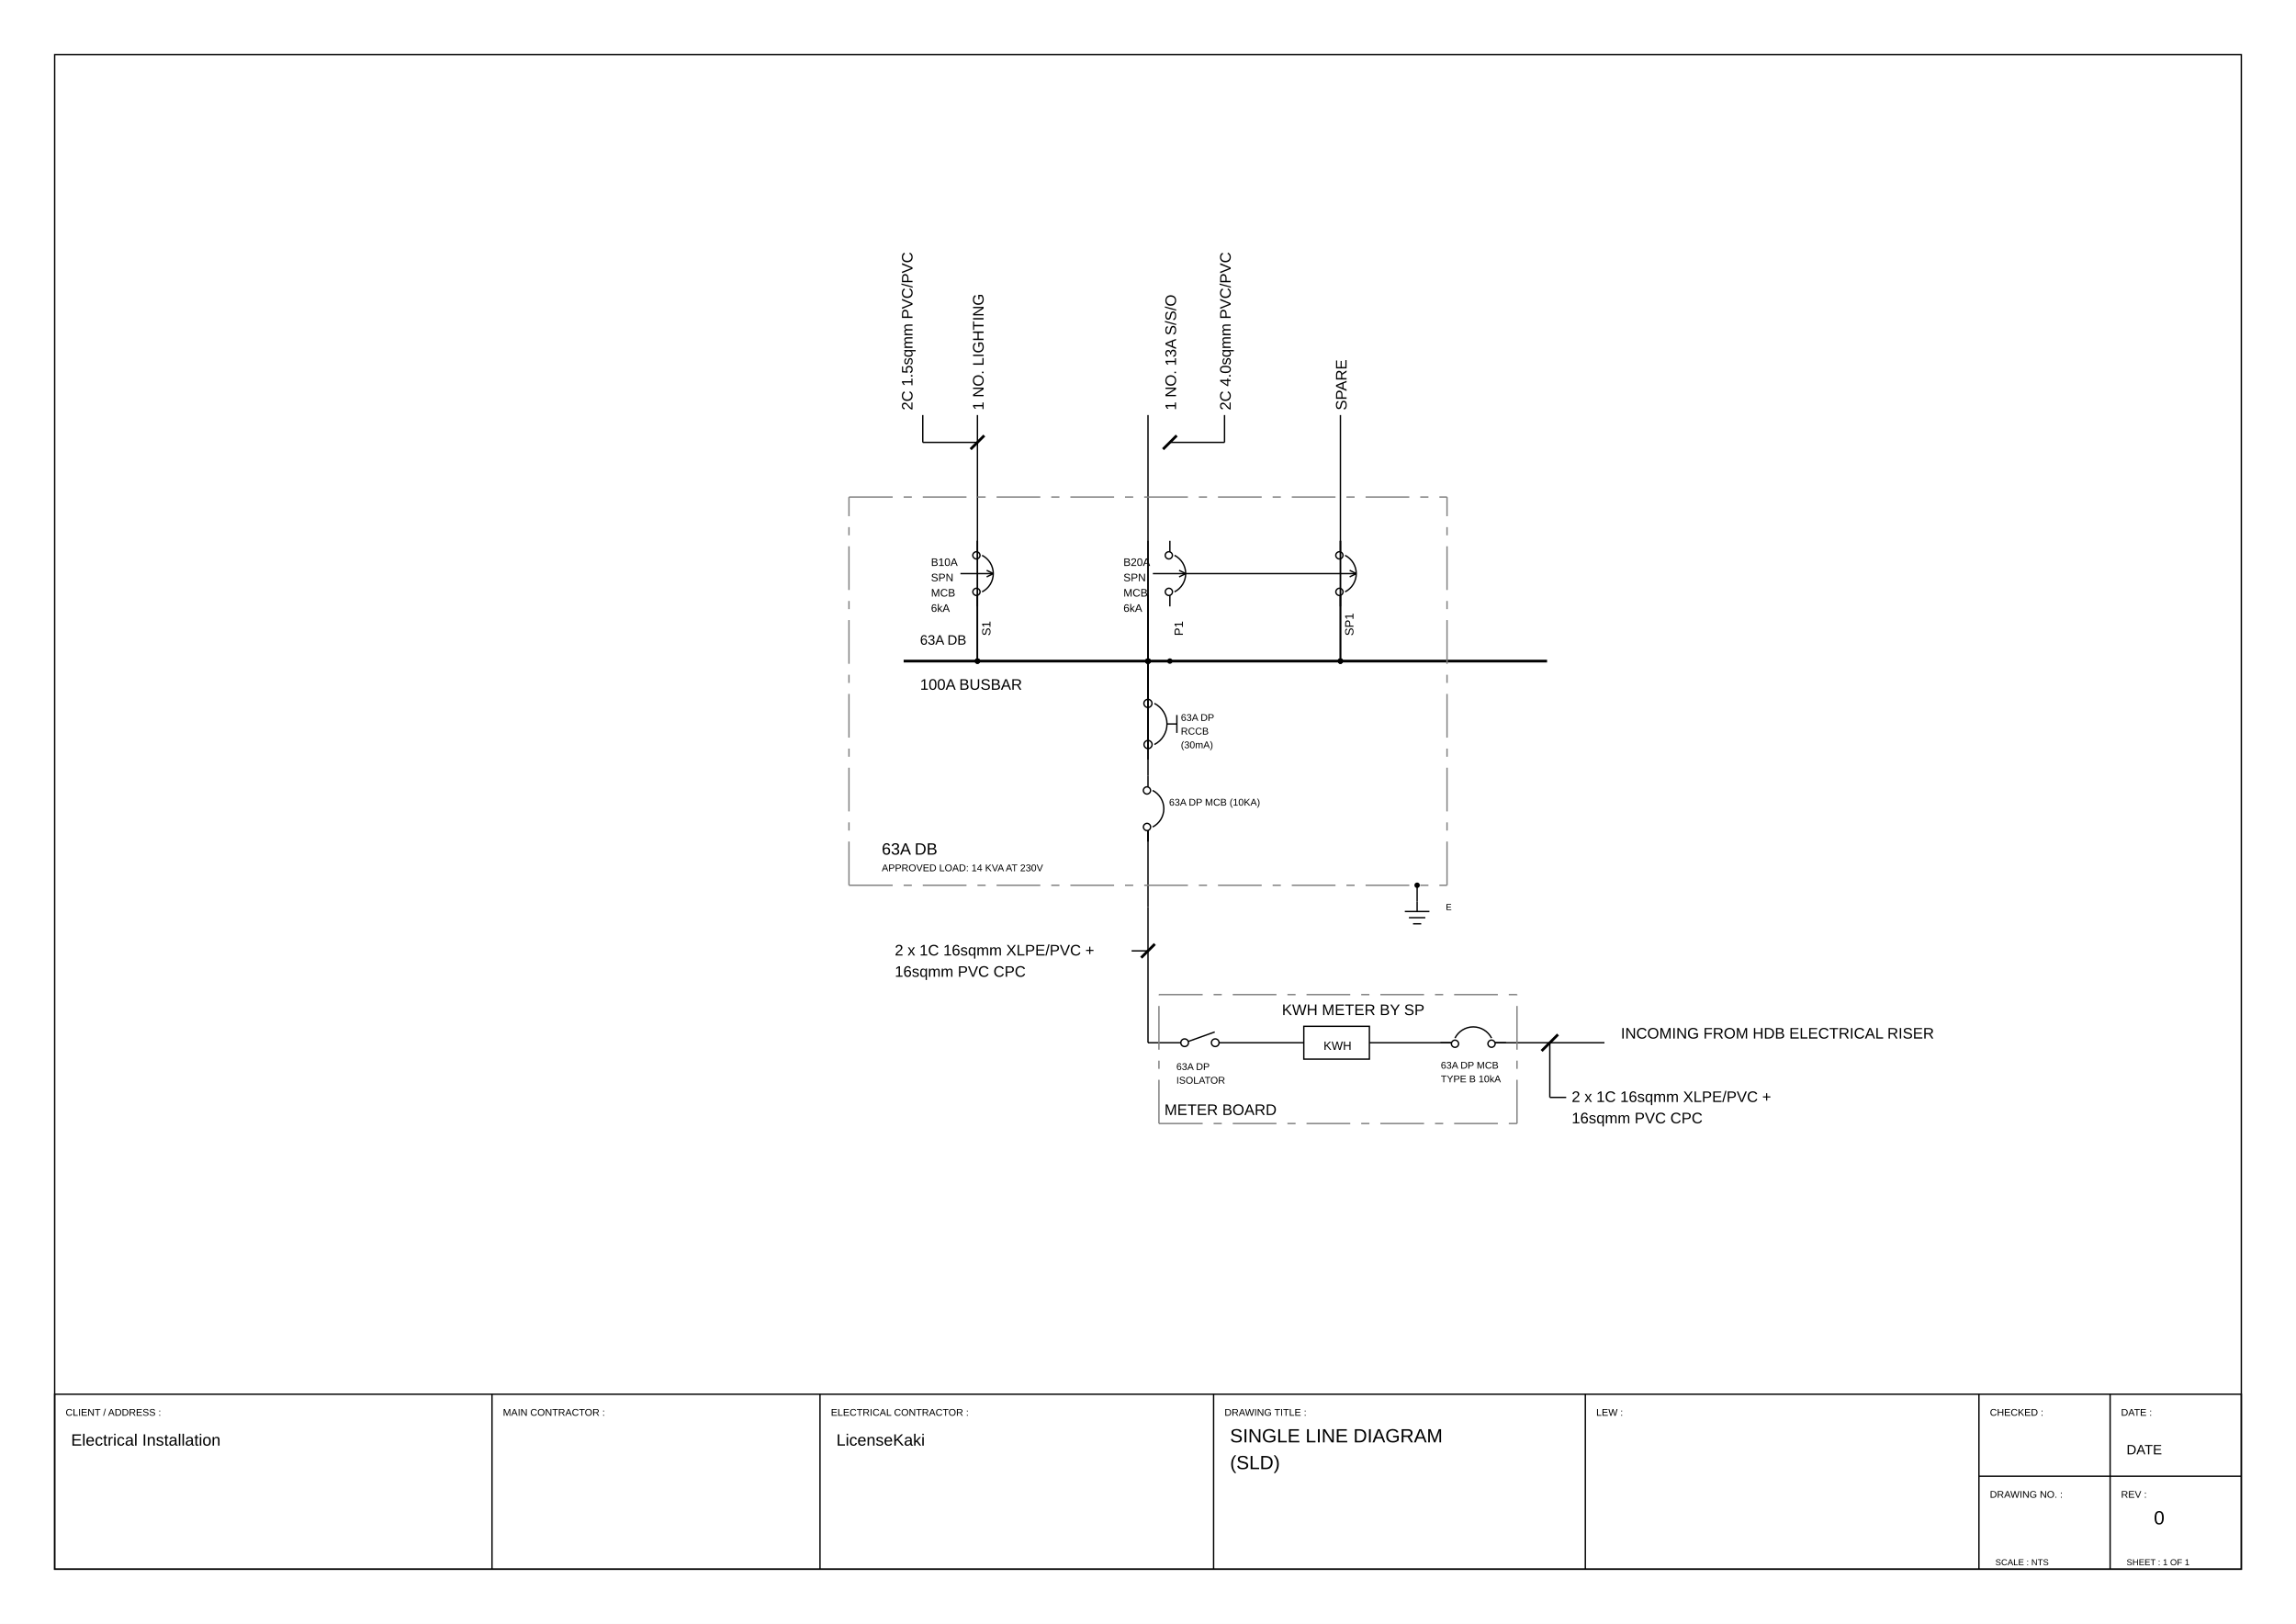
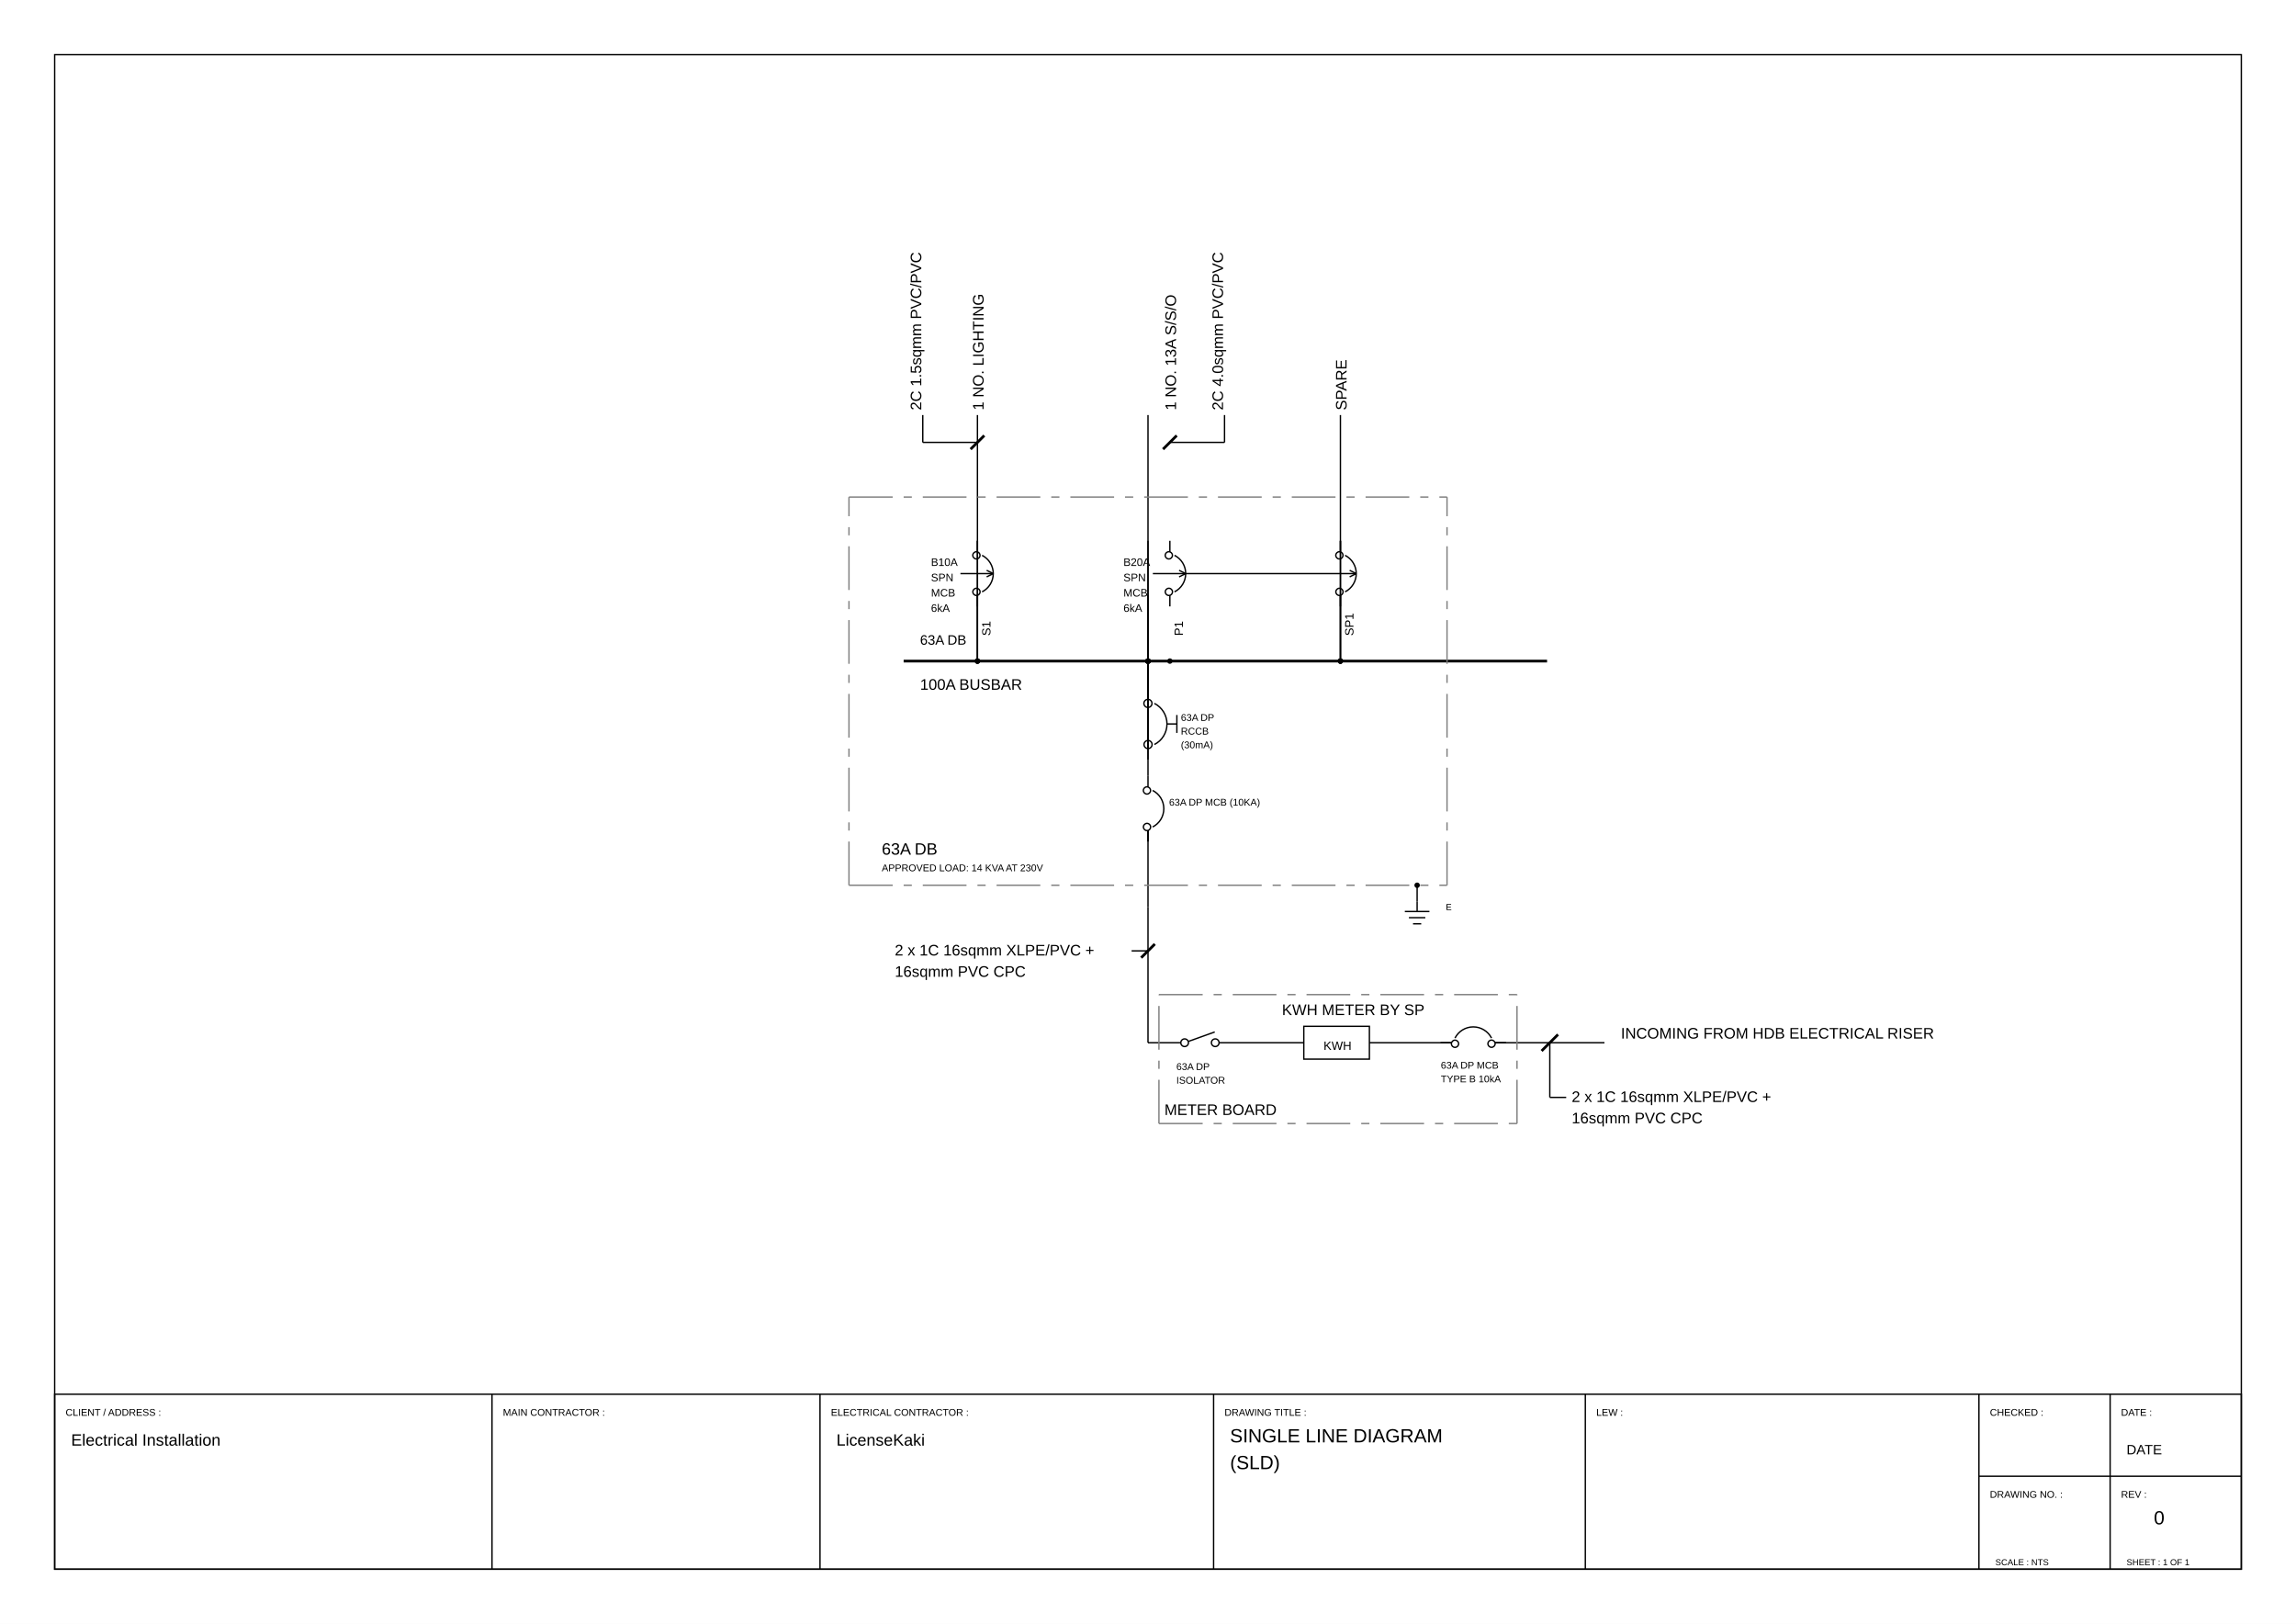
<svg xmlns="http://www.w3.org/2000/svg" viewBox="0 0 420.0 297.0" width="420.0mm" height="297.0mm">
  <rect width="420.0" height="297.0" fill="white" />
  <polygon points="10.00,287.00 410.00,287.00 410.00,10.00 10.00,10.00" stroke="#000000" stroke-width="0.25" fill="none" />
  <polygon points="10.00,287.00 410.00,287.00 410.00,255.00 10.00,255.00" stroke="#000000" stroke-width="0.25" fill="none" />
  <line x1="90.00" y1="255.00" x2="90.00" y2="287.00" stroke="#000000" stroke-width="0.25" fill="none" />
  <line x1="150.00" y1="255.00" x2="150.00" y2="287.00" stroke="#000000" stroke-width="0.25" fill="none" />
  <line x1="222.00" y1="255.00" x2="222.00" y2="287.00" stroke="#000000" stroke-width="0.25" fill="none" />
  <line x1="290.00" y1="255.00" x2="290.00" y2="287.00" stroke="#000000" stroke-width="0.25" fill="none" />
  <line x1="362.00" y1="255.00" x2="362.00" y2="287.00" stroke="#000000" stroke-width="0.25" fill="none" />
  <line x1="362.00" y1="270.00" x2="410.00" y2="270.00" stroke="#000000" stroke-width="0.25" fill="none" />
  <line x1="386.00" y1="255.00" x2="386.00" y2="287.00" stroke="#000000" stroke-width="0.25" fill="none" />
  <text x="12.00" y="258.94" font-family="Arial, Helvetica, sans-serif" font-size="1.8" fill="#000000">CLIENT / ADDRESS :</text>
  <text x="92.00" y="258.94" font-family="Arial, Helvetica, sans-serif" font-size="1.8" fill="#000000">MAIN CONTRACTOR :</text>
  <text x="152.00" y="258.94" font-family="Arial, Helvetica, sans-serif" font-size="1.8" fill="#000000">ELECTRICAL CONTRACTOR :</text>
  <text x="224.00" y="258.94" font-family="Arial, Helvetica, sans-serif" font-size="1.8" fill="#000000">DRAWING TITLE :</text>
  <text x="292.00" y="258.94" font-family="Arial, Helvetica, sans-serif" font-size="1.8" fill="#000000">LEW :</text>
  <text x="364.00" y="258.94" font-family="Arial, Helvetica, sans-serif" font-size="1.8" fill="#000000">CHECKED :</text>
  <text x="388.00" y="258.94" font-family="Arial, Helvetica, sans-serif" font-size="1.8" fill="#000000">DATE :</text>
  <text x="364.00" y="273.94" font-family="Arial, Helvetica, sans-serif" font-size="1.8" fill="#000000">DRAWING NO. :</text>
  <text x="388.00" y="273.94" font-family="Arial, Helvetica, sans-serif" font-size="1.8" fill="#000000">REV :</text>
  <circle cx="222.30" cy="190.71" r="0.70" stroke="#000000" stroke-width="0.25" fill="none" />
  <circle cx="216.70" cy="190.71" r="0.70" stroke="#000000" stroke-width="0.25" fill="none" />
  <polyline points="217.36,190.48 222.21,188.74" stroke="#000000" stroke-width="0.25" fill="none" />
  <text x="215.18" y="195.70" font-family="Arial, Helvetica, sans-serif" font-size="1.8" fill="#000000">
    <tspan x="215.18">63A DP</tspan>
    <tspan x="215.18" dy="2.5">ISOLATOR</tspan>
  </text>
  <polygon points="238.50,187.71 250.50,187.71 250.50,193.71 238.50,193.71" stroke="#000000" stroke-width="0.25" fill="none" />
  <text x="242.10" y="192.02" font-family="Arial, Helvetica, sans-serif" font-size="2.2" fill="#000000">KWH</text>
  <text x="234.50" y="185.65" font-family="Arial, Helvetica, sans-serif" font-size="2.8" fill="#000000">KWH METER BY SP</text>
  <path d="M 272.84,189.86 A 3.75,3.75 0 0,0 266.16,189.86" stroke="#000000" stroke-width="0.25" fill="none" />
  <circle cx="266.16" cy="190.90" r="0.66" stroke="#000000" stroke-width="0.25" fill="none" />
  <circle cx="272.84" cy="190.89" r="0.66" stroke="#000000" stroke-width="0.25" fill="none" />
  <line x1="265.50" y1="190.71" x2="263.50" y2="190.71" stroke="#000000" stroke-width="0.25" fill="none" />
  <line x1="273.50" y1="190.71" x2="275.50" y2="190.71" stroke="#000000" stroke-width="0.25" fill="none" />
  <text x="263.56" y="195.45" font-family="Arial, Helvetica, sans-serif" font-size="1.8" fill="#000000">
    <tspan x="263.56">63A DP MCB</tspan>
    <tspan x="263.56" dy="2.5">TYPE B 10kA</tspan>
  </text>
  <text x="296.50" y="189.95" font-family="Arial, Helvetica, sans-serif" font-size="2.8" fill="#000000">INCOMING FROM HDB ELECTRICAL RISER</text>
  <text x="287.50" y="201.55" font-family="Arial, Helvetica, sans-serif" font-size="2.8" fill="#000000">
    <tspan x="287.50">2 x 1C 16sqmm XLPE/PVC +</tspan>
    <tspan x="287.50" dy="3.9">16sqmm PVC CPC</tspan>
  </text>
  <text x="163.68" y="174.75" font-family="Arial, Helvetica, sans-serif" font-size="2.8" fill="#000000">
    <tspan x="163.68">2 x 1C 16sqmm XLPE/PVC +</tspan>
    <tspan x="163.68" dy="3.9">16sqmm PVC CPC</tspan>
  </text>
  <text x="213.00" y="203.93" font-family="Arial, Helvetica, sans-serif" font-size="2.8" fill="#000000">METER BOARD</text>
  <path d="M 210.85,151.25 A 3.75,3.75 0 0,0 210.85,144.57" stroke="#000000" stroke-width="0.25" fill="none" />
  <circle cx="209.81" cy="144.57" r="0.66" stroke="#000000" stroke-width="0.25" fill="none" />
  <circle cx="209.82" cy="151.25" r="0.66" stroke="#000000" stroke-width="0.25" fill="none" />
  <line x1="210.00" y1="151.91" x2="210.00" y2="153.91" stroke="#000000" stroke-width="0.25" fill="none" />
  <line x1="210.00" y1="143.91" x2="210.00" y2="141.91" stroke="#000000" stroke-width="0.25" fill="none" />
  <text x="213.85" y="147.35" font-family="Arial, Helvetica, sans-serif" font-size="1.8" fill="#000000">63A DP MCB (10KA)</text>
  <path d="M 211.17,136.17 A 4.22,4.22 0 0,0 211.17,128.65" stroke="#000000" stroke-width="0.25" fill="none" />
  <circle cx="209.99" cy="128.65" r="0.74" stroke="#000000" stroke-width="0.25" fill="none" />
  <circle cx="210.01" cy="136.17" r="0.74" stroke="#000000" stroke-width="0.25" fill="none" />
  <line x1="213.47" y1="132.41" x2="215.28" y2="132.41" stroke="#000000" stroke-width="0.25" fill="none" />
  <line x1="215.28" y1="134.05" x2="215.28" y2="130.77" stroke="#000000" stroke-width="0.25" fill="none" />
  <line x1="210.00" y1="136.91" x2="210.00" y2="138.91" stroke="#000000" stroke-width="0.25" fill="none" />
  <line x1="210.00" y1="127.91" x2="210.00" y2="125.91" stroke="#000000" stroke-width="0.25" fill="none" />
  <text x="216.01" y="131.85" font-family="Arial, Helvetica, sans-serif" font-size="1.8" fill="#000000">
    <tspan x="216.01">63A DP</tspan>
    <tspan x="216.01" dy="2.5">RCCB </tspan>
    <tspan x="216.01" dy="2.5">(30mA)</tspan>
  </text>
  <line x1="165.30" y1="120.91" x2="283.00" y2="120.91" stroke="#000000" stroke-width="0.50" fill="none" />
  <text x="168.30" y="117.91" font-family="Arial, Helvetica, sans-serif" font-size="2.5" fill="#000000">63A DB</text>
  <text x="168.30" y="126.15" font-family="Arial, Helvetica, sans-serif" font-size="2.8" fill="#000000">100A BUSBAR</text>
  <text x="180.30" y="117.17" font-family="Arial, Helvetica, sans-serif" font-size="2.2" fill="#000000" transform="rotate(-90.0,180.30,116.29)">S1</text>
  <path d="M 179.65,108.25 A 3.75,3.75 0 0,0 179.65,101.57" stroke="#000000" stroke-width="0.25" fill="none" />
  <circle cx="178.61" cy="101.57" r="0.66" stroke="#000000" stroke-width="0.25" fill="none" />
  <circle cx="178.62" cy="108.25" r="0.66" stroke="#000000" stroke-width="0.25" fill="none" />
  <line x1="178.80" y1="108.91" x2="178.80" y2="110.91" stroke="#000000" stroke-width="0.25" fill="none" />
  <line x1="178.80" y1="100.91" x2="178.80" y2="98.91" stroke="#000000" stroke-width="0.25" fill="none" />
  <line x1="175.69" y1="104.91" x2="181.69" y2="104.91" stroke="#000000" stroke-width="0.25" fill="none" />
  <line x1="181.69" y1="104.91" x2="180.49" y2="104.31" stroke="#000000" stroke-width="0.25" fill="none" />
  <line x1="181.69" y1="104.91" x2="180.49" y2="105.51" stroke="#000000" stroke-width="0.25" fill="none" />
  <text x="170.30" y="103.51" font-family="Arial, Helvetica, sans-serif" font-size="2.0" fill="#000000">
    <tspan x="170.30">B10A</tspan>
    <tspan x="170.30" dy="2.8">SPN</tspan>
    <tspan x="170.30" dy="2.8">MCB</tspan>
    <tspan x="170.30" dy="2.8">6kA</tspan>
  </text>
  <text x="178.80" y="76.15" font-family="Arial, Helvetica, sans-serif" font-size="2.8" fill="#000000" transform="rotate(-90.0,178.80,75.03)">1 NO. LIGHTING</text>
  <text x="215.50" y="117.17" font-family="Arial, Helvetica, sans-serif" font-size="2.2" fill="#000000" transform="rotate(-90.0,215.50,116.29)">P1</text>
  <path d="M 214.85,108.25 A 3.75,3.75 0 0,0 214.85,101.57" stroke="#000000" stroke-width="0.25" fill="none" />
  <circle cx="213.81" cy="101.57" r="0.66" stroke="#000000" stroke-width="0.25" fill="none" />
  <circle cx="213.82" cy="108.25" r="0.66" stroke="#000000" stroke-width="0.25" fill="none" />
  <line x1="214.00" y1="108.91" x2="214.00" y2="110.91" stroke="#000000" stroke-width="0.25" fill="none" />
  <line x1="214.00" y1="100.91" x2="214.00" y2="98.91" stroke="#000000" stroke-width="0.25" fill="none" />
  <line x1="210.89" y1="104.91" x2="216.89" y2="104.91" stroke="#000000" stroke-width="0.25" fill="none" />
  <line x1="216.89" y1="104.91" x2="215.69" y2="104.31" stroke="#000000" stroke-width="0.25" fill="none" />
  <line x1="216.89" y1="104.91" x2="215.69" y2="105.51" stroke="#000000" stroke-width="0.25" fill="none" />
  <text x="205.50" y="103.51" font-family="Arial, Helvetica, sans-serif" font-size="2.0" fill="#000000">
    <tspan x="205.50">B20A</tspan>
    <tspan x="205.50" dy="2.8">SPN</tspan>
    <tspan x="205.50" dy="2.8">MCB</tspan>
    <tspan x="205.50" dy="2.8">6kA</tspan>
  </text>
  <text x="214.00" y="76.15" font-family="Arial, Helvetica, sans-serif" font-size="2.8" fill="#000000" transform="rotate(-90.0,214.00,75.03)">1 NO. 13A S/S/O</text>
  <text x="246.70" y="117.17" font-family="Arial, Helvetica, sans-serif" font-size="2.2" fill="#000000" transform="rotate(-90.0,246.70,116.29)">SP1</text>
  <path d="M 246.05,108.25 A 3.75,3.75 0 0,0 246.05,101.57" stroke="#000000" stroke-width="0.25" fill="none" />
  <circle cx="245.01" cy="101.57" r="0.66" stroke="#000000" stroke-width="0.25" fill="none" />
  <circle cx="245.02" cy="108.25" r="0.66" stroke="#000000" stroke-width="0.25" fill="none" />
  <line x1="245.20" y1="108.91" x2="245.20" y2="110.91" stroke="#000000" stroke-width="0.25" fill="none" />
  <line x1="245.20" y1="100.91" x2="245.20" y2="98.91" stroke="#000000" stroke-width="0.25" fill="none" />
  <line x1="216.89" y1="104.91" x2="248.09" y2="104.91" stroke="#000000" stroke-width="0.25" fill="none" />
  <line x1="248.09" y1="104.91" x2="246.89" y2="104.31" stroke="#000000" stroke-width="0.25" fill="none" />
  <line x1="248.09" y1="104.91" x2="246.89" y2="105.51" stroke="#000000" stroke-width="0.25" fill="none" />
  <text x="245.20" y="76.15" font-family="Arial, Helvetica, sans-serif" font-size="2.8" fill="#000000" transform="rotate(-90.0,245.20,75.03)">SPARE</text>
-   <text x="165.80" y="76.15" font-family="Arial, Helvetica, sans-serif" font-size="2.8" fill="#000000" transform="rotate(-90.0,165.80,75.03)">2C 1.5sqmm PVC/PVC</text>
-   <text x="224.00" y="76.15" font-family="Arial, Helvetica, sans-serif" font-size="2.8" fill="#000000" transform="rotate(-90.0,224.00,75.03)">2C 4.0sqmm PVC/PVC</text>
+   <text x="167.40" y="76.15" font-family="Arial, Helvetica, sans-serif" font-size="2.8" fill="#000000" transform="rotate(-90.0,167.40,75.03)">2C 1.5sqmm PVC/PVC</text>
+   <text x="222.60" y="76.15" font-family="Arial, Helvetica, sans-serif" font-size="2.8" fill="#000000" transform="rotate(-90.0,222.60,75.03)">2C 4.0sqmm PVC/PVC</text>
  <text x="161.30" y="156.31" font-family="Arial, Helvetica, sans-serif" font-size="3.0" fill="#000000">63A DB</text>
  <text x="161.30" y="159.35" font-family="Arial, Helvetica, sans-serif" font-size="1.8" fill="#000000">APPROVED LOAD: 14 KVA AT 230V</text>
  <line x1="259.23" y1="164.91" x2="259.23" y2="166.71" stroke="#000000" stroke-width="0.25" fill="none" />
  <line x1="256.98" y1="166.71" x2="261.48" y2="166.71" stroke="#000000" stroke-width="0.25" fill="none" />
  <line x1="257.73" y1="167.84" x2="260.73" y2="167.84" stroke="#000000" stroke-width="0.25" fill="none" />
  <line x1="258.48" y1="168.96" x2="259.98" y2="168.96" stroke="#000000" stroke-width="0.25" fill="none" />
  <text x="264.48" y="166.44" font-family="Arial, Helvetica, sans-serif" font-size="1.6" fill="#000000">E</text>
  <line x1="210.00" y1="190.71" x2="216.00" y2="190.71" stroke="#000000" stroke-width="0.25" fill="none" />
  <line x1="223.00" y1="190.71" x2="238.50" y2="190.71" stroke="#000000" stroke-width="0.25" fill="none" />
  <line x1="250.50" y1="190.71" x2="265.50" y2="190.71" stroke="#000000" stroke-width="0.25" fill="none" />
  <line x1="273.50" y1="190.71" x2="293.50" y2="190.71" stroke="#000000" stroke-width="0.25" fill="none" />
  <line x1="283.50" y1="190.71" x2="283.50" y2="200.71" stroke="#000000" stroke-width="0.25" fill="none" />
  <line x1="210.00" y1="190.71" x2="210.00" y2="165.91" stroke="#000000" stroke-width="0.25" fill="none" />
  <line x1="210.00" y1="165.91" x2="210.00" y2="151.91" stroke="#000000" stroke-width="0.25" fill="none" />
  <line x1="210.00" y1="153.91" x2="210.00" y2="151.91" stroke="#000000" stroke-width="0.25" fill="none" />
  <line x1="210.00" y1="120.91" x2="210.00" y2="141.91" stroke="#000000" stroke-width="0.25" fill="none" />
  <line x1="210.00" y1="120.91" x2="210.00" y2="136.91" stroke="#000000" stroke-width="0.25" fill="none" />
  <line x1="210.00" y1="120.91" x2="210.00" y2="136.91" stroke="#000000" stroke-width="0.25" fill="none" />
  <line x1="210.00" y1="120.91" x2="210.00" y2="125.91" stroke="#000000" stroke-width="0.25" fill="none" />
  <line x1="210.00" y1="125.91" x2="210.00" y2="120.91" stroke="#000000" stroke-width="0.25" fill="none" />
  <line x1="178.80" y1="120.91" x2="178.80" y2="108.91" stroke="#000000" stroke-width="0.25" fill="none" />
  <line x1="178.80" y1="120.91" x2="178.80" y2="98.91" stroke="#000000" stroke-width="0.25" fill="none" />
  <line x1="178.80" y1="120.91" x2="178.80" y2="75.91" stroke="#000000" stroke-width="0.25" fill="none" />
  <line x1="210.00" y1="120.91" x2="210.00" y2="108.91" stroke="#000000" stroke-width="0.25" fill="none" />
  <line x1="210.00" y1="120.91" x2="210.00" y2="98.91" stroke="#000000" stroke-width="0.25" fill="none" />
  <line x1="210.00" y1="120.91" x2="210.00" y2="75.91" stroke="#000000" stroke-width="0.25" fill="none" />
  <line x1="245.20" y1="120.91" x2="245.20" y2="108.91" stroke="#000000" stroke-width="0.25" fill="none" />
  <line x1="245.20" y1="120.91" x2="245.20" y2="98.91" stroke="#000000" stroke-width="0.25" fill="none" />
  <line x1="245.20" y1="120.91" x2="245.20" y2="75.91" stroke="#000000" stroke-width="0.25" fill="none" />
  <line x1="168.80" y1="80.91" x2="168.80" y2="75.91" stroke="#000000" stroke-width="0.25" fill="none" />
  <line x1="224.00" y1="80.91" x2="224.00" y2="75.91" stroke="#000000" stroke-width="0.25" fill="none" />
  <line x1="259.23" y1="161.91" x2="259.23" y2="164.91" stroke="#000000" stroke-width="0.25" fill="none" />
  <line x1="282.00" y1="192.21" x2="285.00" y2="189.21" stroke="#000000" stroke-width="0.50" fill="none" />
  <line x1="208.75" y1="175.16" x2="211.25" y2="172.66" stroke="#000000" stroke-width="0.50" fill="none" />
  <line x1="177.55" y1="82.16" x2="180.05" y2="79.66" stroke="#000000" stroke-width="0.50" fill="none" />
  <line x1="212.75" y1="82.16" x2="215.25" y2="79.66" stroke="#000000" stroke-width="0.50" fill="none" />
  <line x1="283.50" y1="200.71" x2="286.50" y2="200.71" stroke="#000000" stroke-width="0.25" fill="none" />
  <line x1="210.00" y1="173.91" x2="207.00" y2="173.91" stroke="#000000" stroke-width="0.25" fill="none" />
  <line x1="168.80" y1="80.91" x2="178.80" y2="80.91" stroke="#000000" stroke-width="0.25" fill="none" />
  <line x1="214.00" y1="80.91" x2="224.00" y2="80.91" stroke="#000000" stroke-width="0.25" fill="none" />
  <line x1="212.00" y1="205.49" x2="220.00" y2="205.49" stroke="#808080" stroke-width="0.25" fill="none" />
  <line x1="222.00" y1="205.49" x2="223.50" y2="205.49" stroke="#808080" stroke-width="0.25" fill="none" />
  <line x1="225.50" y1="205.49" x2="233.50" y2="205.49" stroke="#808080" stroke-width="0.25" fill="none" />
  <line x1="235.50" y1="205.49" x2="237.00" y2="205.49" stroke="#808080" stroke-width="0.25" fill="none" />
  <line x1="239.00" y1="205.49" x2="247.00" y2="205.49" stroke="#808080" stroke-width="0.25" fill="none" />
  <line x1="249.00" y1="205.49" x2="250.50" y2="205.49" stroke="#808080" stroke-width="0.25" fill="none" />
  <line x1="252.50" y1="205.49" x2="260.50" y2="205.49" stroke="#808080" stroke-width="0.25" fill="none" />
  <line x1="262.50" y1="205.49" x2="264.00" y2="205.49" stroke="#808080" stroke-width="0.25" fill="none" />
  <line x1="266.00" y1="205.49" x2="274.00" y2="205.49" stroke="#808080" stroke-width="0.25" fill="none" />
  <line x1="276.00" y1="205.49" x2="277.50" y2="205.49" stroke="#808080" stroke-width="0.25" fill="none" />
  <line x1="212.00" y1="181.91" x2="220.00" y2="181.91" stroke="#808080" stroke-width="0.25" fill="none" />
  <line x1="222.00" y1="181.91" x2="223.50" y2="181.91" stroke="#808080" stroke-width="0.25" fill="none" />
  <line x1="225.50" y1="181.91" x2="233.50" y2="181.91" stroke="#808080" stroke-width="0.25" fill="none" />
  <line x1="235.50" y1="181.91" x2="237.00" y2="181.91" stroke="#808080" stroke-width="0.25" fill="none" />
  <line x1="239.00" y1="181.91" x2="247.00" y2="181.91" stroke="#808080" stroke-width="0.25" fill="none" />
  <line x1="249.00" y1="181.91" x2="250.50" y2="181.91" stroke="#808080" stroke-width="0.25" fill="none" />
  <line x1="252.50" y1="181.91" x2="260.50" y2="181.91" stroke="#808080" stroke-width="0.25" fill="none" />
  <line x1="262.50" y1="181.91" x2="264.00" y2="181.91" stroke="#808080" stroke-width="0.25" fill="none" />
  <line x1="266.00" y1="181.91" x2="274.00" y2="181.91" stroke="#808080" stroke-width="0.25" fill="none" />
  <line x1="276.00" y1="181.91" x2="277.50" y2="181.91" stroke="#808080" stroke-width="0.25" fill="none" />
  <line x1="212.00" y1="205.49" x2="212.00" y2="197.49" stroke="#808080" stroke-width="0.25" fill="none" />
  <line x1="212.00" y1="195.49" x2="212.00" y2="193.99" stroke="#808080" stroke-width="0.25" fill="none" />
  <line x1="212.00" y1="191.99" x2="212.00" y2="183.99" stroke="#808080" stroke-width="0.25" fill="none" />
  <line x1="212.00" y1="181.99" x2="212.00" y2="181.91" stroke="#808080" stroke-width="0.25" fill="none" />
  <line x1="277.50" y1="205.49" x2="277.50" y2="197.49" stroke="#808080" stroke-width="0.25" fill="none" />
  <line x1="277.50" y1="195.49" x2="277.50" y2="193.99" stroke="#808080" stroke-width="0.25" fill="none" />
  <line x1="277.50" y1="191.99" x2="277.50" y2="183.99" stroke="#808080" stroke-width="0.25" fill="none" />
  <line x1="277.50" y1="181.99" x2="277.50" y2="181.91" stroke="#808080" stroke-width="0.25" fill="none" />
  <line x1="155.30" y1="161.91" x2="163.30" y2="161.91" stroke="#808080" stroke-width="0.25" fill="none" />
  <line x1="165.30" y1="161.91" x2="166.80" y2="161.91" stroke="#808080" stroke-width="0.25" fill="none" />
  <line x1="168.80" y1="161.91" x2="176.80" y2="161.91" stroke="#808080" stroke-width="0.25" fill="none" />
  <line x1="178.80" y1="161.91" x2="180.30" y2="161.91" stroke="#808080" stroke-width="0.25" fill="none" />
  <line x1="182.30" y1="161.91" x2="190.30" y2="161.91" stroke="#808080" stroke-width="0.25" fill="none" />
  <line x1="192.30" y1="161.91" x2="193.80" y2="161.91" stroke="#808080" stroke-width="0.25" fill="none" />
  <line x1="195.80" y1="161.91" x2="203.80" y2="161.91" stroke="#808080" stroke-width="0.25" fill="none" />
  <line x1="205.80" y1="161.91" x2="207.30" y2="161.91" stroke="#808080" stroke-width="0.25" fill="none" />
  <line x1="209.30" y1="161.91" x2="217.30" y2="161.91" stroke="#808080" stroke-width="0.25" fill="none" />
  <line x1="219.30" y1="161.91" x2="220.80" y2="161.91" stroke="#808080" stroke-width="0.25" fill="none" />
  <line x1="222.80" y1="161.91" x2="230.80" y2="161.91" stroke="#808080" stroke-width="0.25" fill="none" />
  <line x1="232.80" y1="161.91" x2="234.30" y2="161.91" stroke="#808080" stroke-width="0.25" fill="none" />
  <line x1="236.30" y1="161.91" x2="244.30" y2="161.91" stroke="#808080" stroke-width="0.25" fill="none" />
  <line x1="246.30" y1="161.91" x2="247.80" y2="161.91" stroke="#808080" stroke-width="0.25" fill="none" />
  <line x1="249.80" y1="161.91" x2="257.80" y2="161.91" stroke="#808080" stroke-width="0.25" fill="none" />
  <line x1="259.80" y1="161.91" x2="261.30" y2="161.91" stroke="#808080" stroke-width="0.25" fill="none" />
  <line x1="263.30" y1="161.91" x2="264.70" y2="161.91" stroke="#808080" stroke-width="0.25" fill="none" />
  <line x1="155.30" y1="90.91" x2="163.30" y2="90.91" stroke="#808080" stroke-width="0.25" fill="none" />
  <line x1="165.30" y1="90.91" x2="166.80" y2="90.91" stroke="#808080" stroke-width="0.25" fill="none" />
  <line x1="168.80" y1="90.91" x2="176.80" y2="90.91" stroke="#808080" stroke-width="0.25" fill="none" />
  <line x1="178.80" y1="90.91" x2="180.30" y2="90.91" stroke="#808080" stroke-width="0.25" fill="none" />
  <line x1="182.30" y1="90.91" x2="190.30" y2="90.91" stroke="#808080" stroke-width="0.25" fill="none" />
  <line x1="192.30" y1="90.91" x2="193.80" y2="90.91" stroke="#808080" stroke-width="0.25" fill="none" />
  <line x1="195.80" y1="90.91" x2="203.80" y2="90.91" stroke="#808080" stroke-width="0.25" fill="none" />
  <line x1="205.80" y1="90.91" x2="207.30" y2="90.91" stroke="#808080" stroke-width="0.25" fill="none" />
  <line x1="209.30" y1="90.91" x2="217.30" y2="90.91" stroke="#808080" stroke-width="0.25" fill="none" />
  <line x1="219.30" y1="90.91" x2="220.80" y2="90.91" stroke="#808080" stroke-width="0.25" fill="none" />
  <line x1="222.80" y1="90.91" x2="230.80" y2="90.91" stroke="#808080" stroke-width="0.25" fill="none" />
  <line x1="232.80" y1="90.91" x2="234.30" y2="90.91" stroke="#808080" stroke-width="0.25" fill="none" />
  <line x1="236.30" y1="90.91" x2="244.30" y2="90.91" stroke="#808080" stroke-width="0.25" fill="none" />
  <line x1="246.30" y1="90.91" x2="247.80" y2="90.91" stroke="#808080" stroke-width="0.25" fill="none" />
  <line x1="249.80" y1="90.91" x2="257.80" y2="90.91" stroke="#808080" stroke-width="0.25" fill="none" />
  <line x1="259.80" y1="90.91" x2="261.30" y2="90.91" stroke="#808080" stroke-width="0.25" fill="none" />
  <line x1="263.30" y1="90.91" x2="264.70" y2="90.91" stroke="#808080" stroke-width="0.25" fill="none" />
  <line x1="155.30" y1="161.91" x2="155.30" y2="153.91" stroke="#808080" stroke-width="0.25" fill="none" />
  <line x1="155.30" y1="151.91" x2="155.30" y2="150.41" stroke="#808080" stroke-width="0.25" fill="none" />
  <line x1="155.30" y1="148.41" x2="155.30" y2="140.41" stroke="#808080" stroke-width="0.25" fill="none" />
  <line x1="155.30" y1="138.41" x2="155.30" y2="136.91" stroke="#808080" stroke-width="0.25" fill="none" />
  <line x1="155.30" y1="134.91" x2="155.30" y2="126.91" stroke="#808080" stroke-width="0.25" fill="none" />
  <line x1="155.30" y1="124.91" x2="155.30" y2="123.41" stroke="#808080" stroke-width="0.25" fill="none" />
  <line x1="155.30" y1="121.41" x2="155.30" y2="113.41" stroke="#808080" stroke-width="0.25" fill="none" />
  <line x1="155.30" y1="111.41" x2="155.30" y2="109.91" stroke="#808080" stroke-width="0.25" fill="none" />
  <line x1="155.30" y1="107.91" x2="155.30" y2="99.91" stroke="#808080" stroke-width="0.25" fill="none" />
  <line x1="155.30" y1="97.91" x2="155.30" y2="96.41" stroke="#808080" stroke-width="0.25" fill="none" />
  <line x1="155.30" y1="94.41" x2="155.30" y2="90.91" stroke="#808080" stroke-width="0.25" fill="none" />
  <line x1="264.70" y1="161.91" x2="264.70" y2="153.91" stroke="#808080" stroke-width="0.25" fill="none" />
  <line x1="264.70" y1="151.91" x2="264.70" y2="150.41" stroke="#808080" stroke-width="0.25" fill="none" />
  <line x1="264.70" y1="148.41" x2="264.70" y2="140.41" stroke="#808080" stroke-width="0.25" fill="none" />
  <line x1="264.70" y1="138.41" x2="264.70" y2="136.91" stroke="#808080" stroke-width="0.25" fill="none" />
  <line x1="264.70" y1="134.91" x2="264.70" y2="126.91" stroke="#808080" stroke-width="0.25" fill="none" />
  <line x1="264.70" y1="124.91" x2="264.70" y2="123.41" stroke="#808080" stroke-width="0.25" fill="none" />
  <line x1="264.70" y1="121.41" x2="264.70" y2="113.41" stroke="#808080" stroke-width="0.25" fill="none" />
  <line x1="264.70" y1="111.41" x2="264.70" y2="109.91" stroke="#808080" stroke-width="0.25" fill="none" />
  <line x1="264.70" y1="107.91" x2="264.70" y2="99.91" stroke="#808080" stroke-width="0.25" fill="none" />
  <line x1="264.70" y1="97.91" x2="264.70" y2="96.41" stroke="#808080" stroke-width="0.25" fill="none" />
  <line x1="264.70" y1="94.41" x2="264.70" y2="90.91" stroke="#808080" stroke-width="0.25" fill="none" />
  <circle cx="178.80" cy="120.91" r="0.50" fill="rgb(0,0,0)" stroke="none" />
  <circle cx="214.00" cy="120.91" r="0.50" fill="rgb(0,0,0)" stroke="none" />
  <circle cx="245.20" cy="120.91" r="0.50" fill="rgb(0,0,0)" stroke="none" />
  <circle cx="259.23" cy="161.91" r="0.50" fill="rgb(0,0,0)" stroke="none" />
  <circle cx="210.00" cy="120.91" r="0.50" fill="rgb(0,0,0)" stroke="none" />
  <circle cx="210.00" cy="120.91" r="0.50" fill="rgb(0,0,0)" stroke="none" />
  <circle cx="210.00" cy="120.91" r="0.50" fill="rgb(0,0,0)" stroke="none" />
  <circle cx="210.00" cy="120.91" r="0.50" fill="rgb(0,0,0)" stroke="none" />
  <circle cx="178.80" cy="120.91" r="0.50" fill="rgb(0,0,0)" stroke="none" />
  <circle cx="178.80" cy="120.91" r="0.50" fill="rgb(0,0,0)" stroke="none" />
  <circle cx="210.00" cy="120.91" r="0.50" fill="rgb(0,0,0)" stroke="none" />
  <circle cx="210.00" cy="120.91" r="0.50" fill="rgb(0,0,0)" stroke="none" />
  <circle cx="245.20" cy="120.91" r="0.50" fill="rgb(0,0,0)" stroke="none" />
  <circle cx="245.20" cy="120.91" r="0.50" fill="rgb(0,0,0)" stroke="none" />
  <text x="13.00" y="264.40" font-family="Arial, Helvetica, sans-serif" font-size="3.0" fill="#000000">Electrical Installation</text>
  <text x="153.00" y="264.40" font-family="Arial, Helvetica, sans-serif" font-size="3.0" fill="#000000">LicenseKaki</text>
  <text x="225.00" y="263.80" font-family="Arial, Helvetica, sans-serif" font-size="3.5" fill="#000000">
    <tspan x="225.00">SINGLE LINE DIAGRAM</tspan>
    <tspan x="225.00" dy="4.9">(SLD)</tspan>
  </text>
  <text x="389.00" y="266.00" font-family="Arial, Helvetica, sans-serif" font-size="2.5" fill="#000000">DATE</text>
  <text x="365.00" y="278.00" font-family="Arial, Helvetica, sans-serif" font-size="2.5" fill="#000000" />
  <text x="394.00" y="278.80" font-family="Arial, Helvetica, sans-serif" font-size="3.5" fill="#000000">0</text>
  <text x="365.00" y="286.28" font-family="Arial, Helvetica, sans-serif" font-size="1.6" fill="#000000">SCALE : NTS</text>
  <text x="389.00" y="286.28" font-family="Arial, Helvetica, sans-serif" font-size="1.6" fill="#000000">SHEET : 1 OF 1</text>
</svg>
